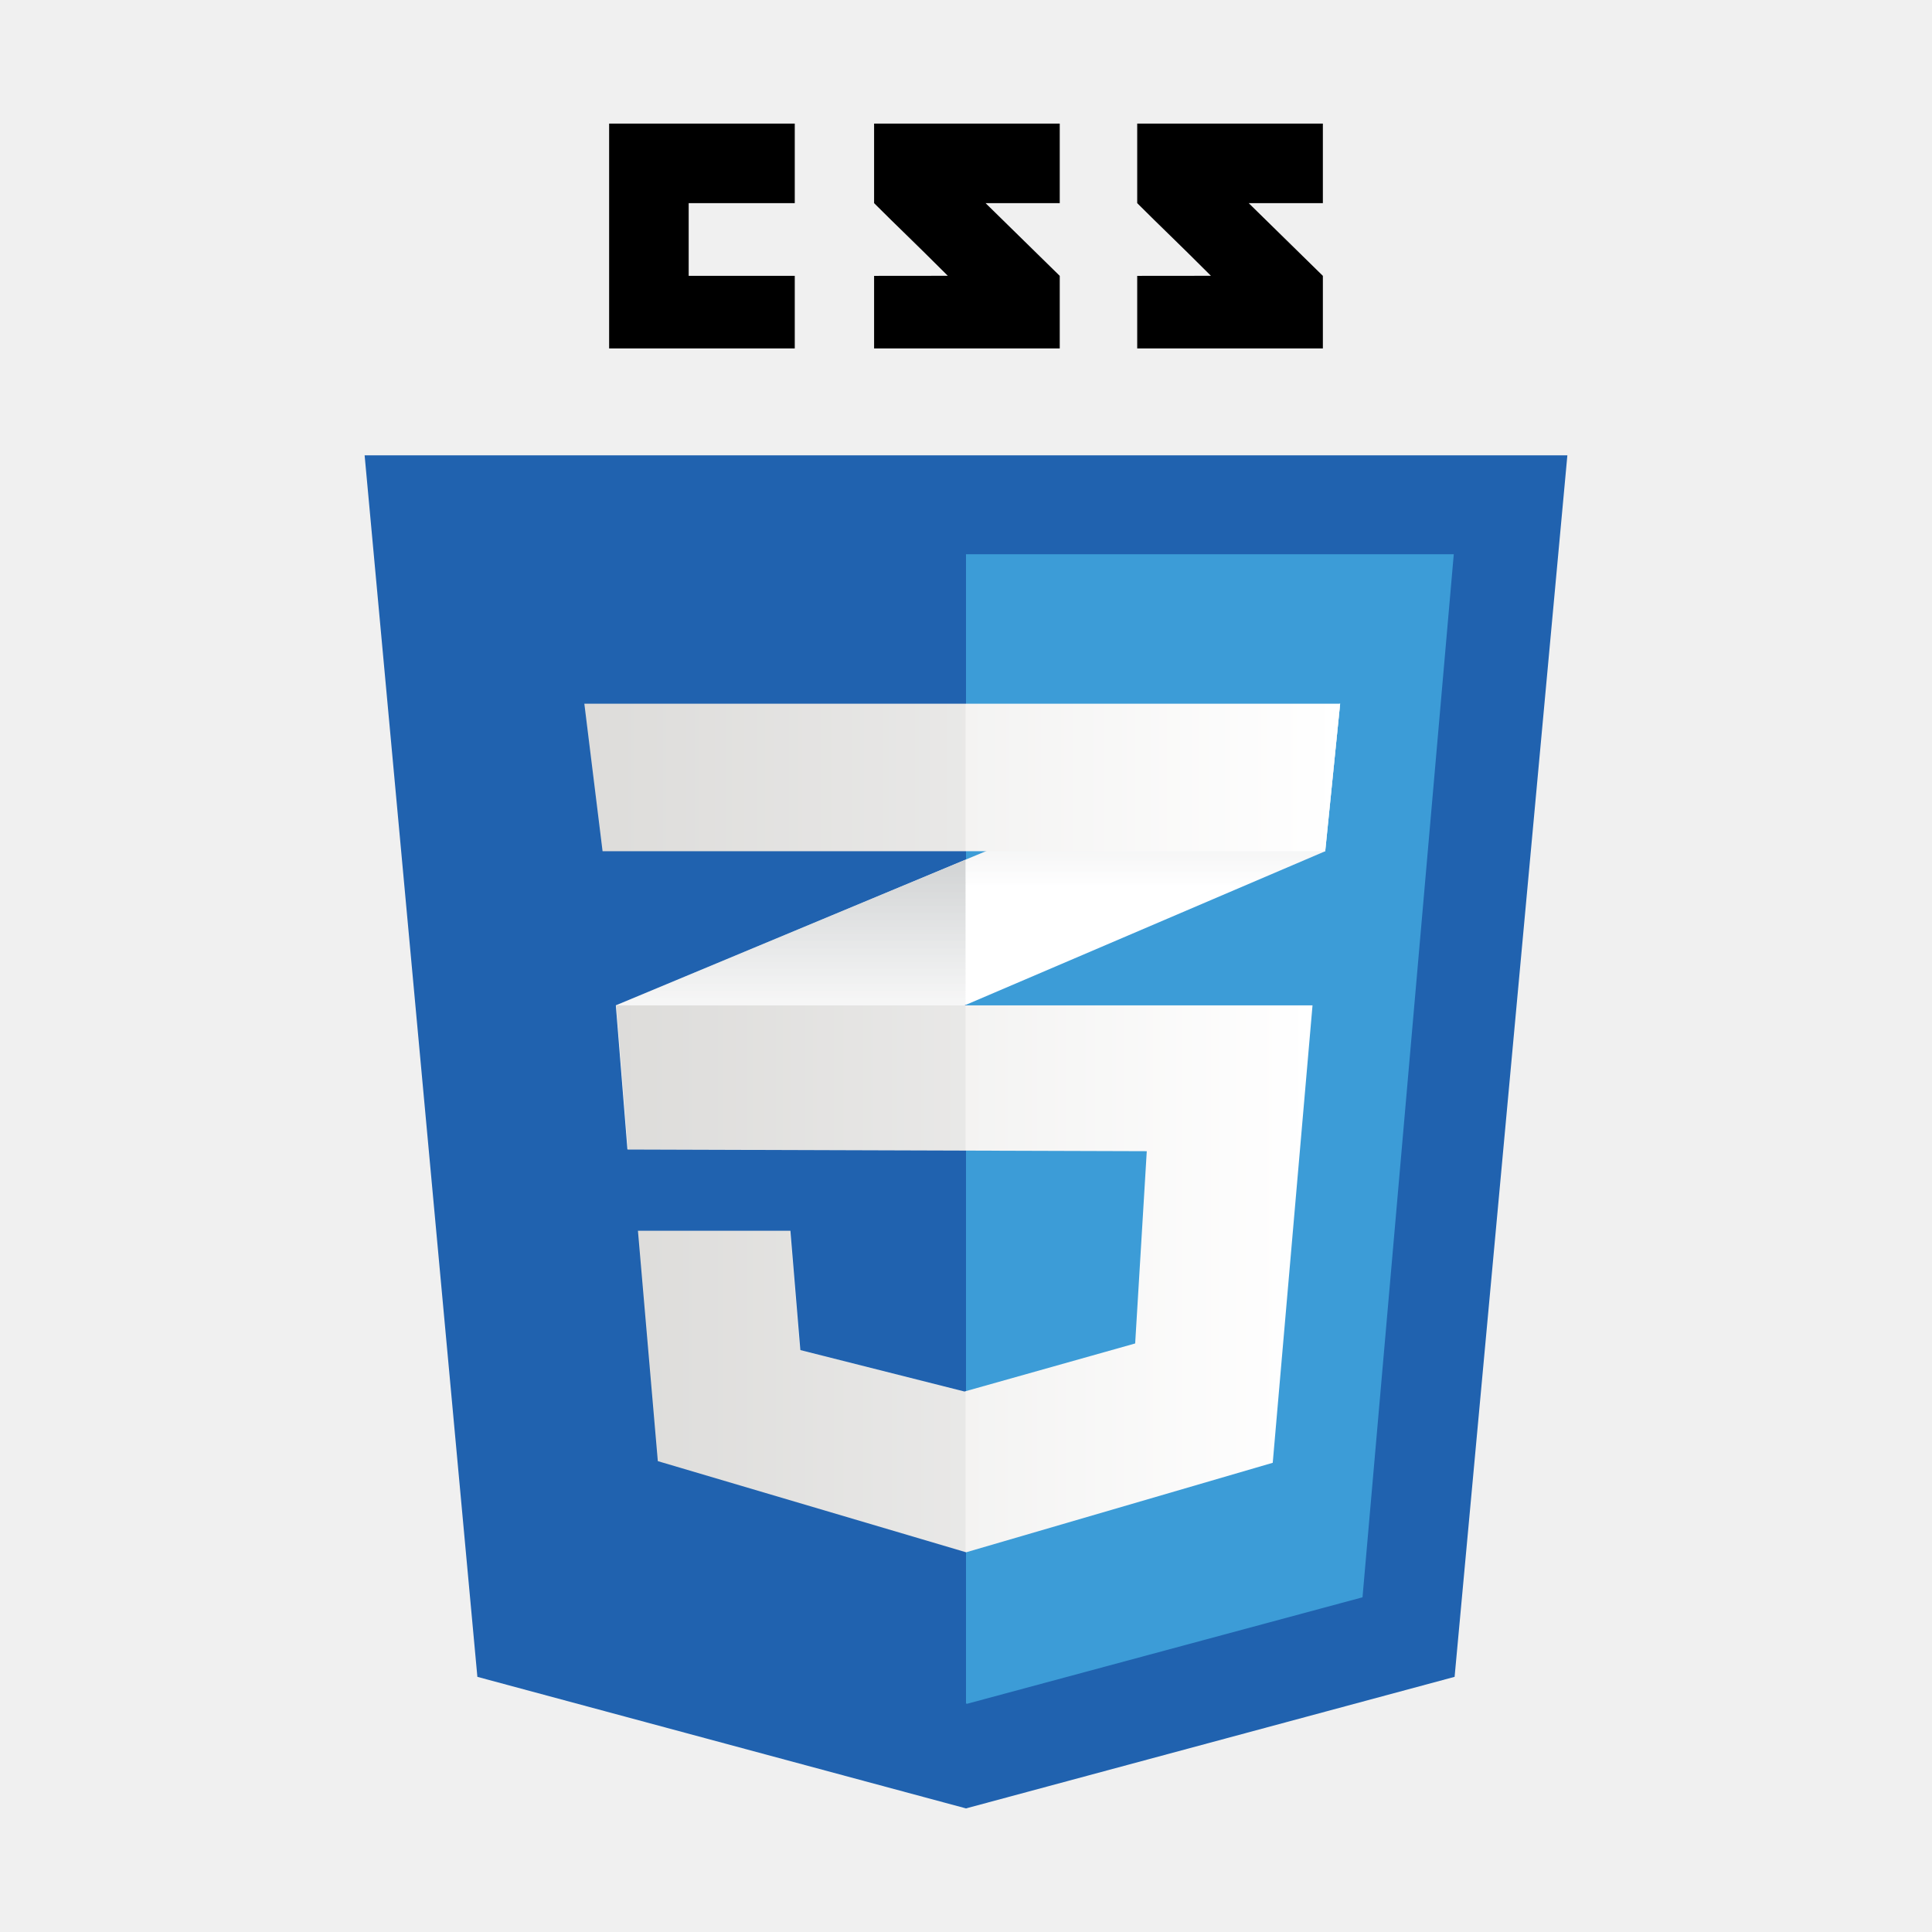
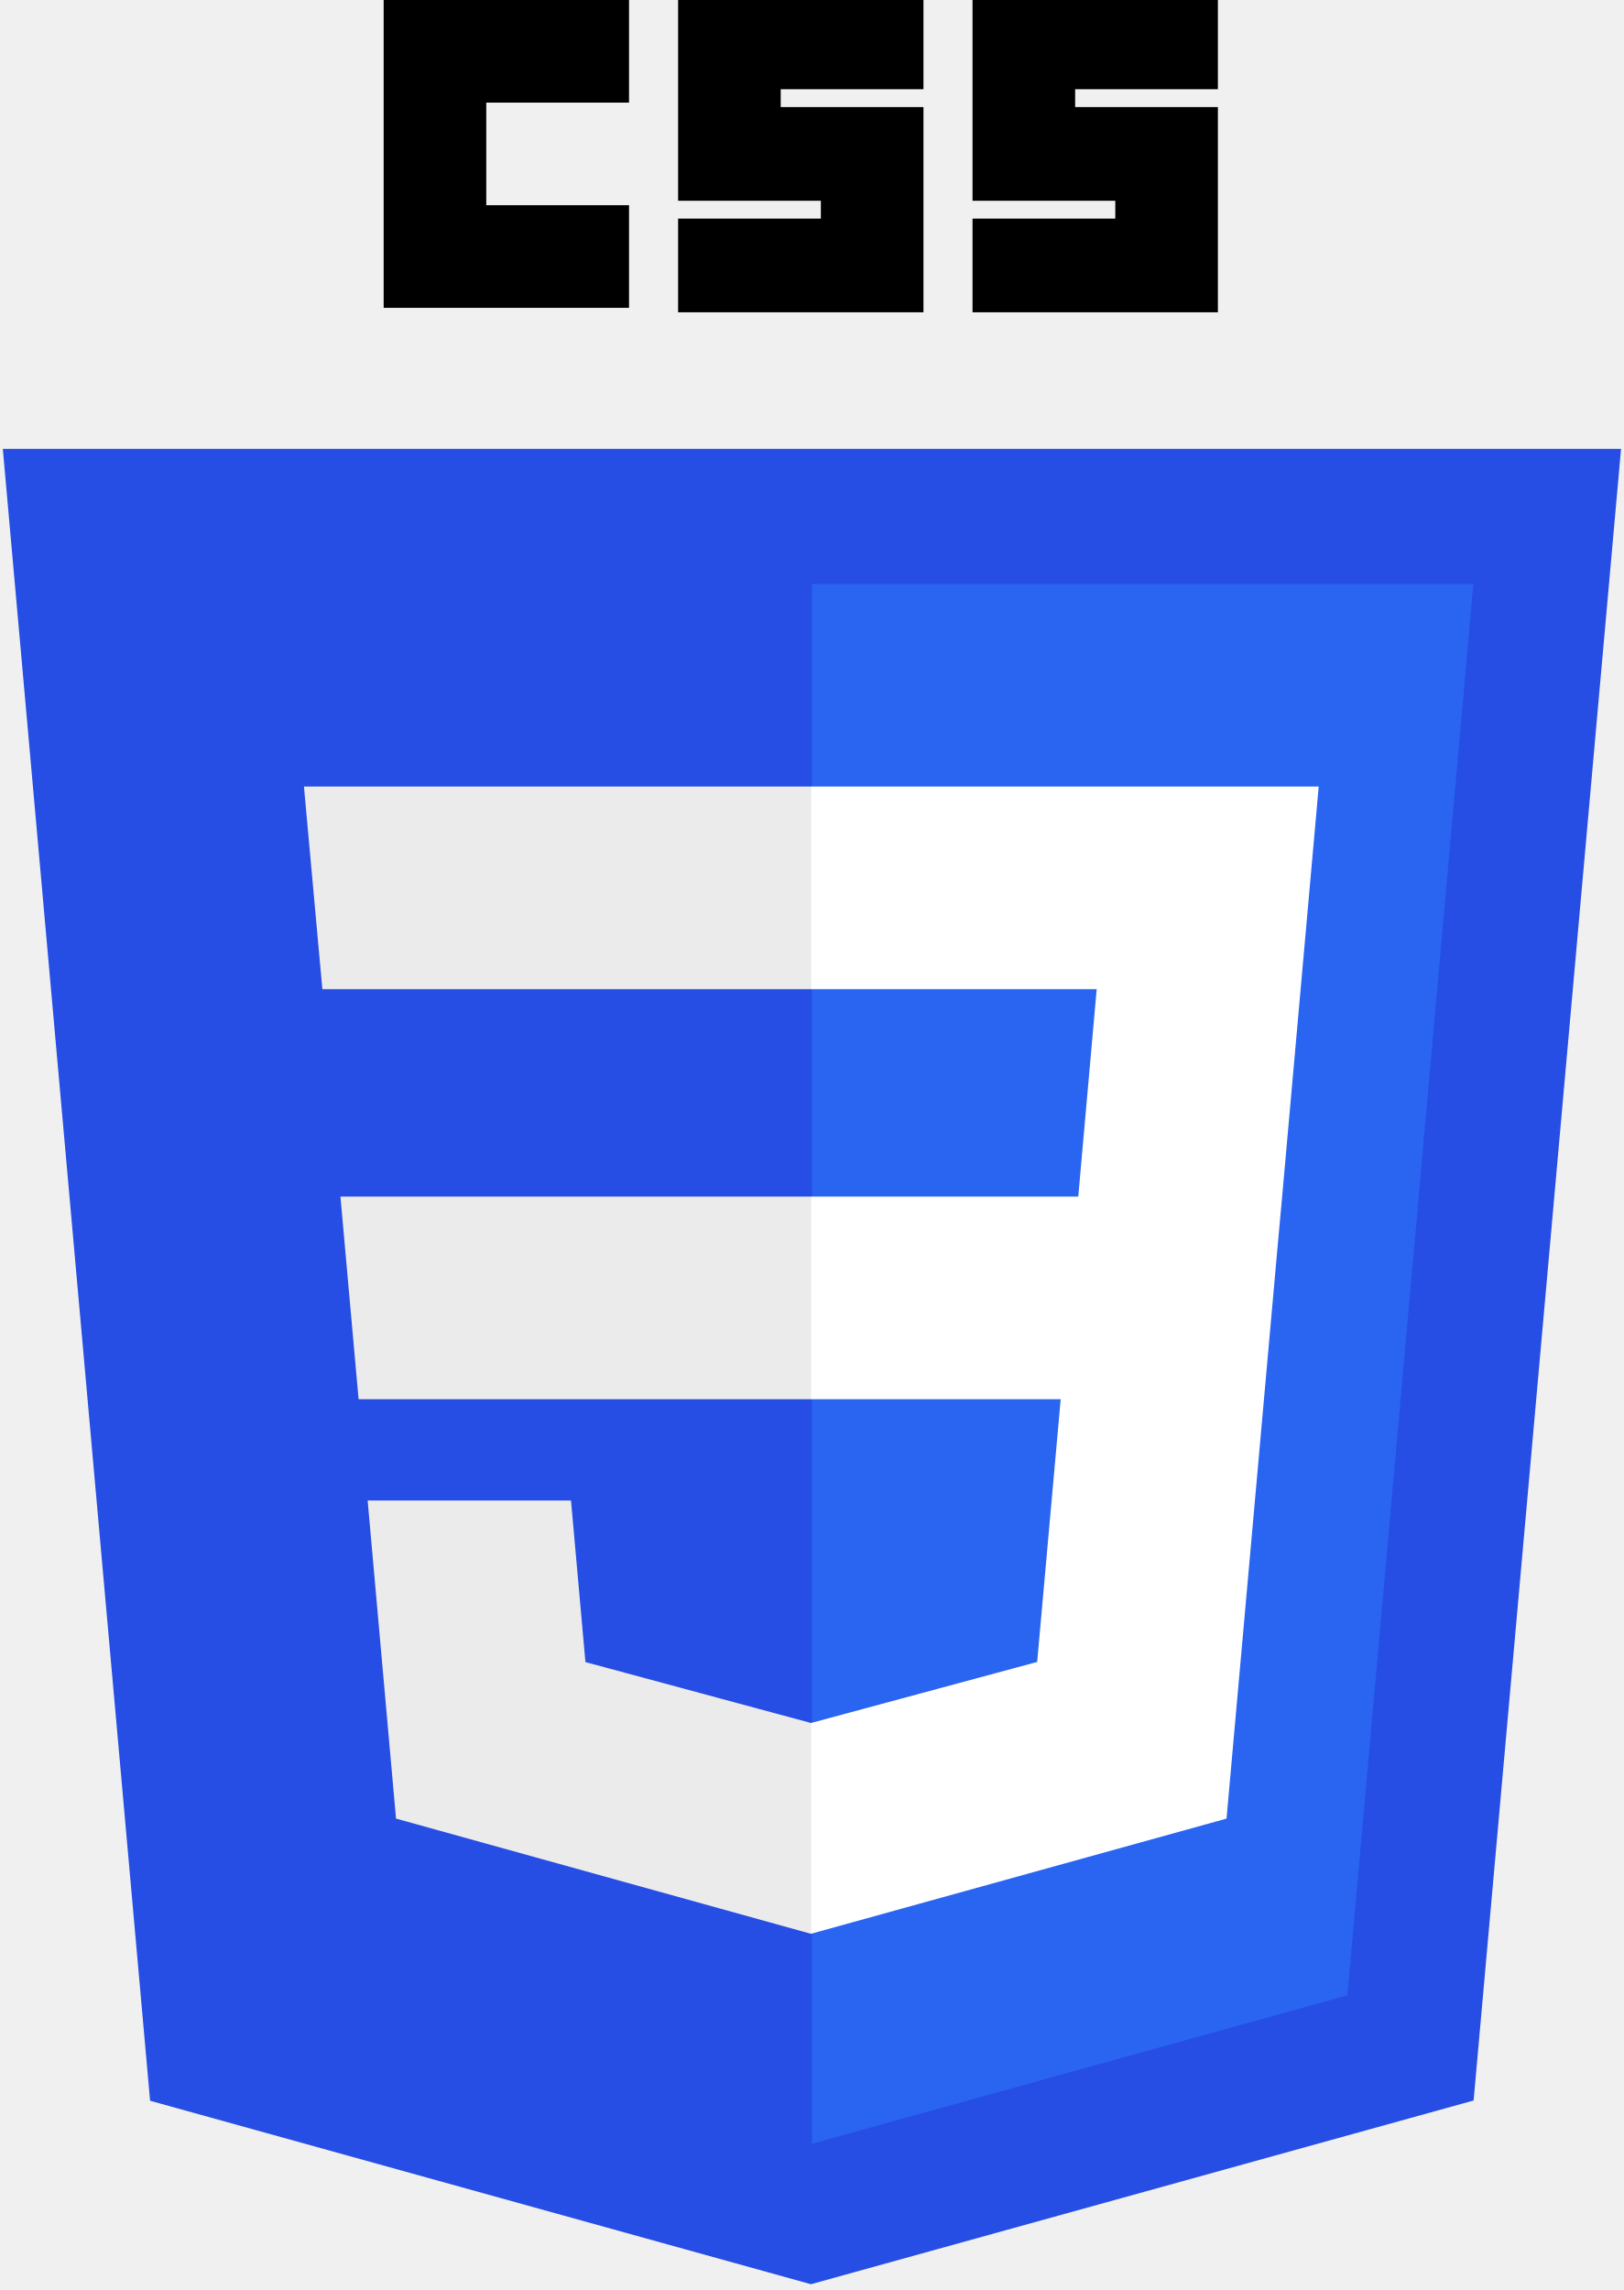
- <svg xmlns="http://www.w3.org/2000/svg" width="2500" height="2500" viewBox="0 0 538.584 538.583">
-   <path d="M0 0h538.584v538.583H0V0z" fill="none" />
-   <path d="M405.5 467.454L269.29 504.13l-136.212-36.676-31.432-340.525h335.29L405.5 467.454z" fill="#2062af" />
-   <path d="M269.289 154.511v320.367l.308.084 110.229-29.682 25.443-290.769h-135.98z" fill="#3c9cd7" />
-   <path d="M191.985 76.899V56.631h29.571V34.453h-51.749v62.684h51.749V76.899h-29.571zm82.766-20.268h20.674V34.453h-51.754v22.178c6.924 6.924 10.535 10.238 20.549 20.252-5.854 0-20.549.021-20.549.02v20.234h51.754V76.899l-20.674-20.268zm73.352 0h20.673V34.453H317.02v22.178c6.924 6.924 10.537 10.238 20.551 20.252-5.852 0-20.551.021-20.551.02v20.234h51.757V76.899l-20.674-20.268z" />
-   <path d="M269.168 239.656l-97.49 40.602 3.233 40.199 94.257-40.301 100.265-42.868 4.157-41.122-104.422 43.49z" fill="#fff" />
-   <linearGradient id="a" gradientUnits="userSpaceOnUse" x1="-825.508" y1="1338.301" x2="-825.508" y2="1419.102" gradientTransform="matrix(1 0 0 -1 1045.93 1658.759)">
-     <stop offset=".387" stop-color="#d1d3d4" stop-opacity="0" />
-     <stop offset="1" stop-color="#d1d3d4" />
-   </linearGradient>
-   <path d="M171.677 280.258l3.233 40.199 94.257-40.301v-40.5l-97.49 40.602z" fill="url(#a)" />
-   <linearGradient id="b" gradientUnits="userSpaceOnUse" x1="-724.552" y1="1378.602" x2="-724.552" y2="1462.591" gradientTransform="matrix(1 0 0 -1 1045.93 1658.759)">
-     <stop offset=".387" stop-color="#d1d3d4" stop-opacity="0" />
-     <stop offset="1" stop-color="#d1d3d4" />
-   </linearGradient>
-   <path d="M373.59 196.167l-104.422 43.489v40.5l100.265-42.868 4.157-41.121z" fill="url(#b)" />
-   <linearGradient id="c" gradientUnits="userSpaceOnUse" x1="-874.103" y1="1302.263" x2="-680.039" y2="1302.263" gradientTransform="matrix(1 0 0 -1 1045.93 1658.759)">
-     <stop offset="0" stop-color="#e8e7e5" />
-     <stop offset="1" stop-color="#fff" />
-   </linearGradient>
-   <path d="M171.827 280.258l3.234 40.199 144.625.461-3.235 53.598-47.59 13.398-45.748-11.551-2.772-33.268h-42.508l5.545 64.225 85.945 25.412 85.479-24.951 11.09-127.523H171.827z" fill="url(#c)" />
-   <path d="M269.168 280.258h-97.49l3.233 40.199 94.257.301v-40.5zm0 107.528l-.462.129-45.742-11.551-2.772-33.268h-42.507l5.544 64.225 85.939 25.412v-44.947z" opacity=".05" />
-   <linearGradient id="d" gradientUnits="userSpaceOnUse" x1="-883.032" y1="1442.031" x2="-672.341" y2="1442.031" gradientTransform="matrix(1 0 0 -1 1045.93 1658.759)">
-     <stop offset="0" stop-color="#e8e7e5" />
-     <stop offset="1" stop-color="#fff" />
-   </linearGradient>
-   <path d="M162.898 196.167H373.59l-4.157 41.122H167.98l-5.082-41.122z" fill="url(#d)" />
-   <path d="M269.168 196.167h-106.27l5.082 41.122h101.188v-41.122z" opacity=".05" />
+ <svg xmlns="http://www.w3.org/2000/svg" width="256px" height="361px" viewBox="0 0 256 361" version="1.1" preserveAspectRatio="xMidYMid">
+   <g>
+     <path d="M127.844,360.088 L23.662,331.166 L0.445,70.766 L255.555,70.766 L232.314,331.125 L127.844,360.088 L127.844,360.088 Z" fill="#264DE4" />
+     <path d="M212.417,314.547 L232.278,92.057 L128,92.057 L128,337.95 L212.417,314.547 L212.417,314.547 Z" fill="#2965F1" />
+     <path d="M53.669,188.636 L56.531,220.573 L128,220.573 L128,188.636 L53.669,188.636 L53.669,188.636 Z" fill="#EBEBEB" />
+     <path d="M47.917,123.995 L50.82,155.932 L128,155.932 L128,123.995 L47.917,123.995 L47.917,123.995 Z" fill="#EBEBEB" />
+     <path d="M128,271.58 L127.86,271.617 L92.292,262.013 L90.018,236.542 L57.958,236.542 L62.432,286.688 L127.853,304.849 L128,304.808 L128,271.58 L128,271.58 Z" fill="#EBEBEB" />
+     <path d="M60.484,0 L99.165,0 L99.165,16.176 L76.659,16.176 L76.659,32.352 L99.165,32.352 L99.165,48.527 L60.484,48.527 L60.484,0 L60.484,0 Z" fill="#000000" />
+     <path d="M106.901,0 L145.582,0 L145.582,14.066 L123.077,14.066 L123.077,16.879 L145.582,16.879 L145.582,49.231 L106.901,49.231 L106.901,34.462 L129.407,34.462 L129.407,31.648 L106.901,31.648 L106.901,0 L106.901,0 Z" fill="#000000" />
+     <path d="M153.319,0 L192,0 L192,14.066 L169.495,14.066 L169.495,16.879 L192,16.879 L192,49.231 L153.319,49.231 L153.319,34.462 L175.824,34.462 L175.824,31.648 L153.319,31.648 L153.319,0 L153.319,0 Z" fill="#000000" />
+     <path d="M202.127,188.636 L207.892,123.995 L127.89,123.995 L127.89,155.932 L172.892,155.932 L169.986,188.636 L127.89,188.636 L127.89,220.573 L167.217,220.573 L163.509,261.993 L127.89,271.607 L127.89,304.833 L193.362,286.688 L193.843,281.292 L201.348,197.212 L202.127,188.636 L202.127,188.636 Z" fill="#FFFFFF" />
+   </g>
</svg>
